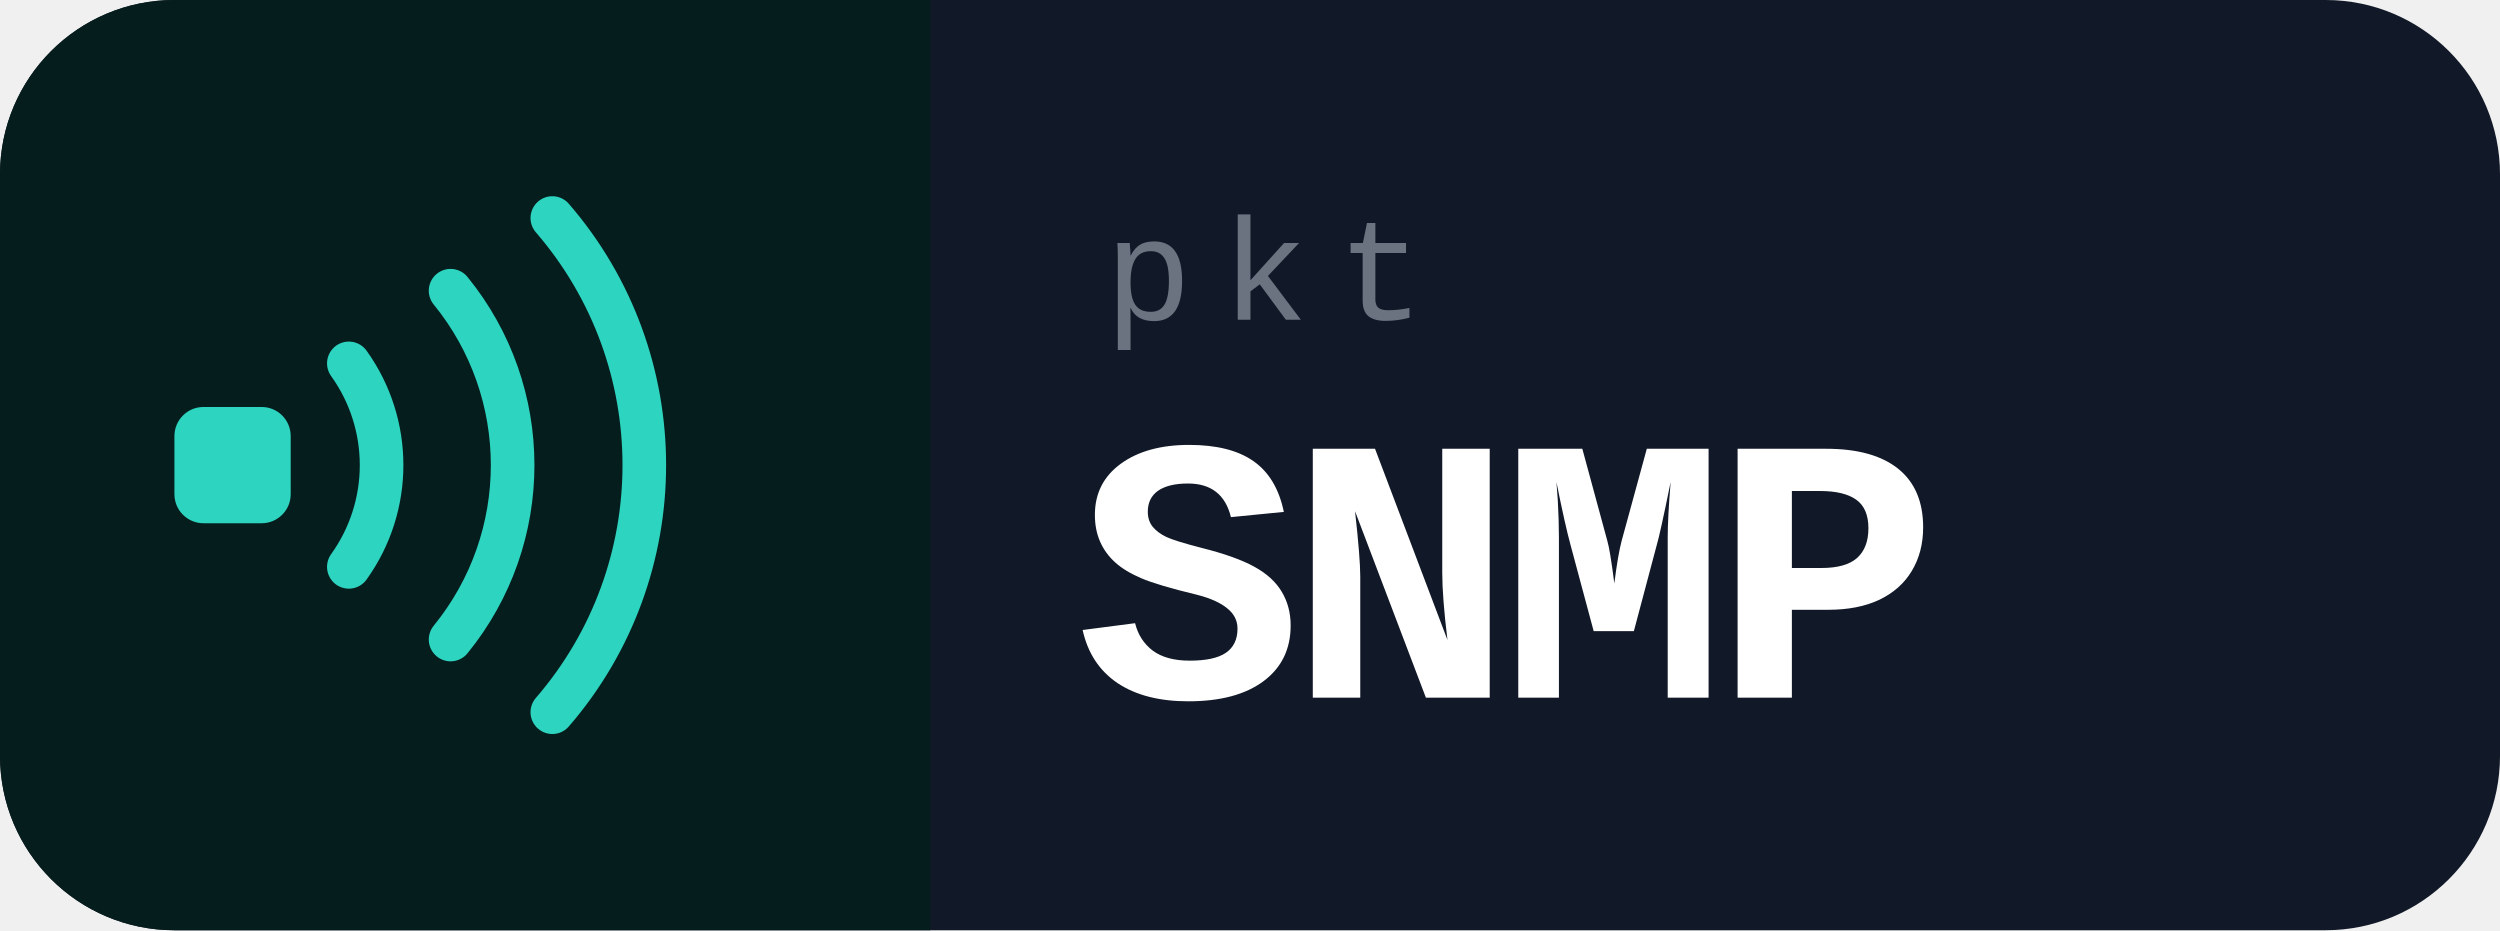
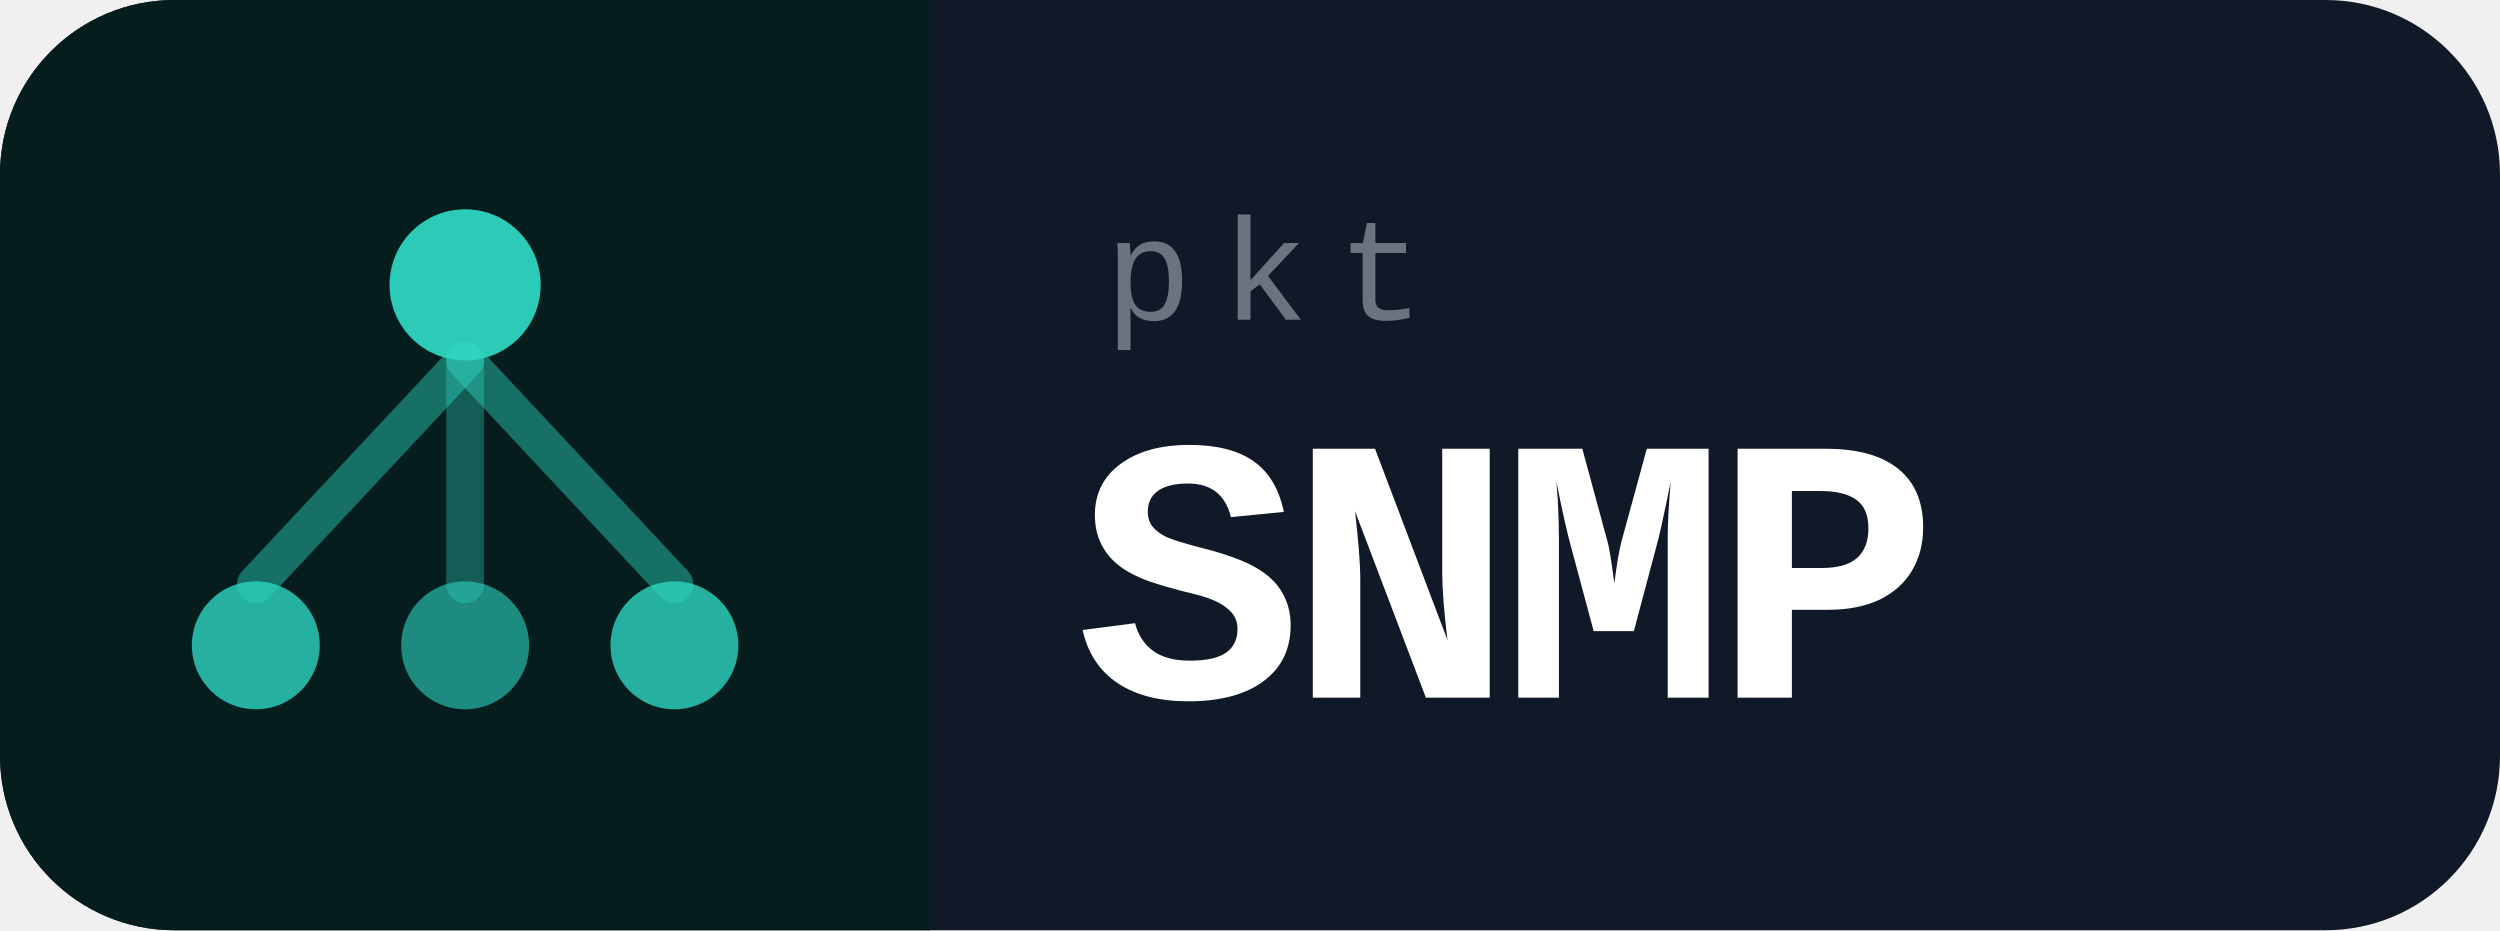
<svg xmlns="http://www.w3.org/2000/svg" viewBox="0 0 172 64">
  <defs>
    <clipPath id="csnmp">
      <rect width="172" height="64" rx="12" />
    </clipPath>
  </defs>
  <rect width="172" height="64" rx="12" fill="#111827" />
  <rect width="64" height="64" fill="#061d1d" clip-path="url(#csnmp)" />
  <g transform="translate(8,8) scale(2)">
-     <rect x="2" y="10" width="4" height="4" rx="1" fill="#2dd4bf" />
-     <path d="M8 8.5 a6 6 0 0 1 0 7" stroke="#2dd4bf" stroke-width="1.5" stroke-linecap="round" fill="none" />
-     <path d="M11.5 6 a9.5 9.5 0 0 1 0 12" stroke="#2dd4bf" stroke-width="1.5" stroke-linecap="round" fill="none" />
-     <path d="M15 3.5 a13 13 0 0 1 0 17" stroke="#2dd4bf" stroke-width="1.5" stroke-linecap="round" fill="none" />
+     <circle cx="12" cy="5.8" r="2.6" fill="#2dd4bf" opacity="0.95" />
+     <circle cx="4.8" cy="18.2" r="2.2" fill="#2dd4bf" opacity="0.8" />
+     <circle cx="19.2" cy="18.2" r="2.2" fill="#2dd4bf" opacity="0.8" />
+     <circle cx="12" cy="18.2" r="2.2" fill="#2dd4bf" opacity="0.6" />
+     <line x1="12" y1="8.4" x2="4.8" y2="16.1" stroke="#2dd4bf" stroke-width="1.3" stroke-linecap="round" opacity="0.45" />
+     <line x1="12" y1="8.4" x2="19.2" y2="16.1" stroke="#2dd4bf" stroke-width="1.3" stroke-linecap="round" opacity="0.45" />
+     <line x1="12" y1="8.4" x2="12" y2="16.1" stroke="#2dd4bf" stroke-width="1.3" stroke-linecap="round" opacity="0.35" />
  </g>
  <text x="76" y="22" font-family="Courier New,Courier,monospace" font-size="10" fill="#6b7280" letter-spacing="2">pkt</text>
  <text x="74" y="48" font-family="Courier New,Courier,monospace" font-size="26" font-weight="700" fill="white" letter-spacing="-1">SNMP</text>
</svg>
